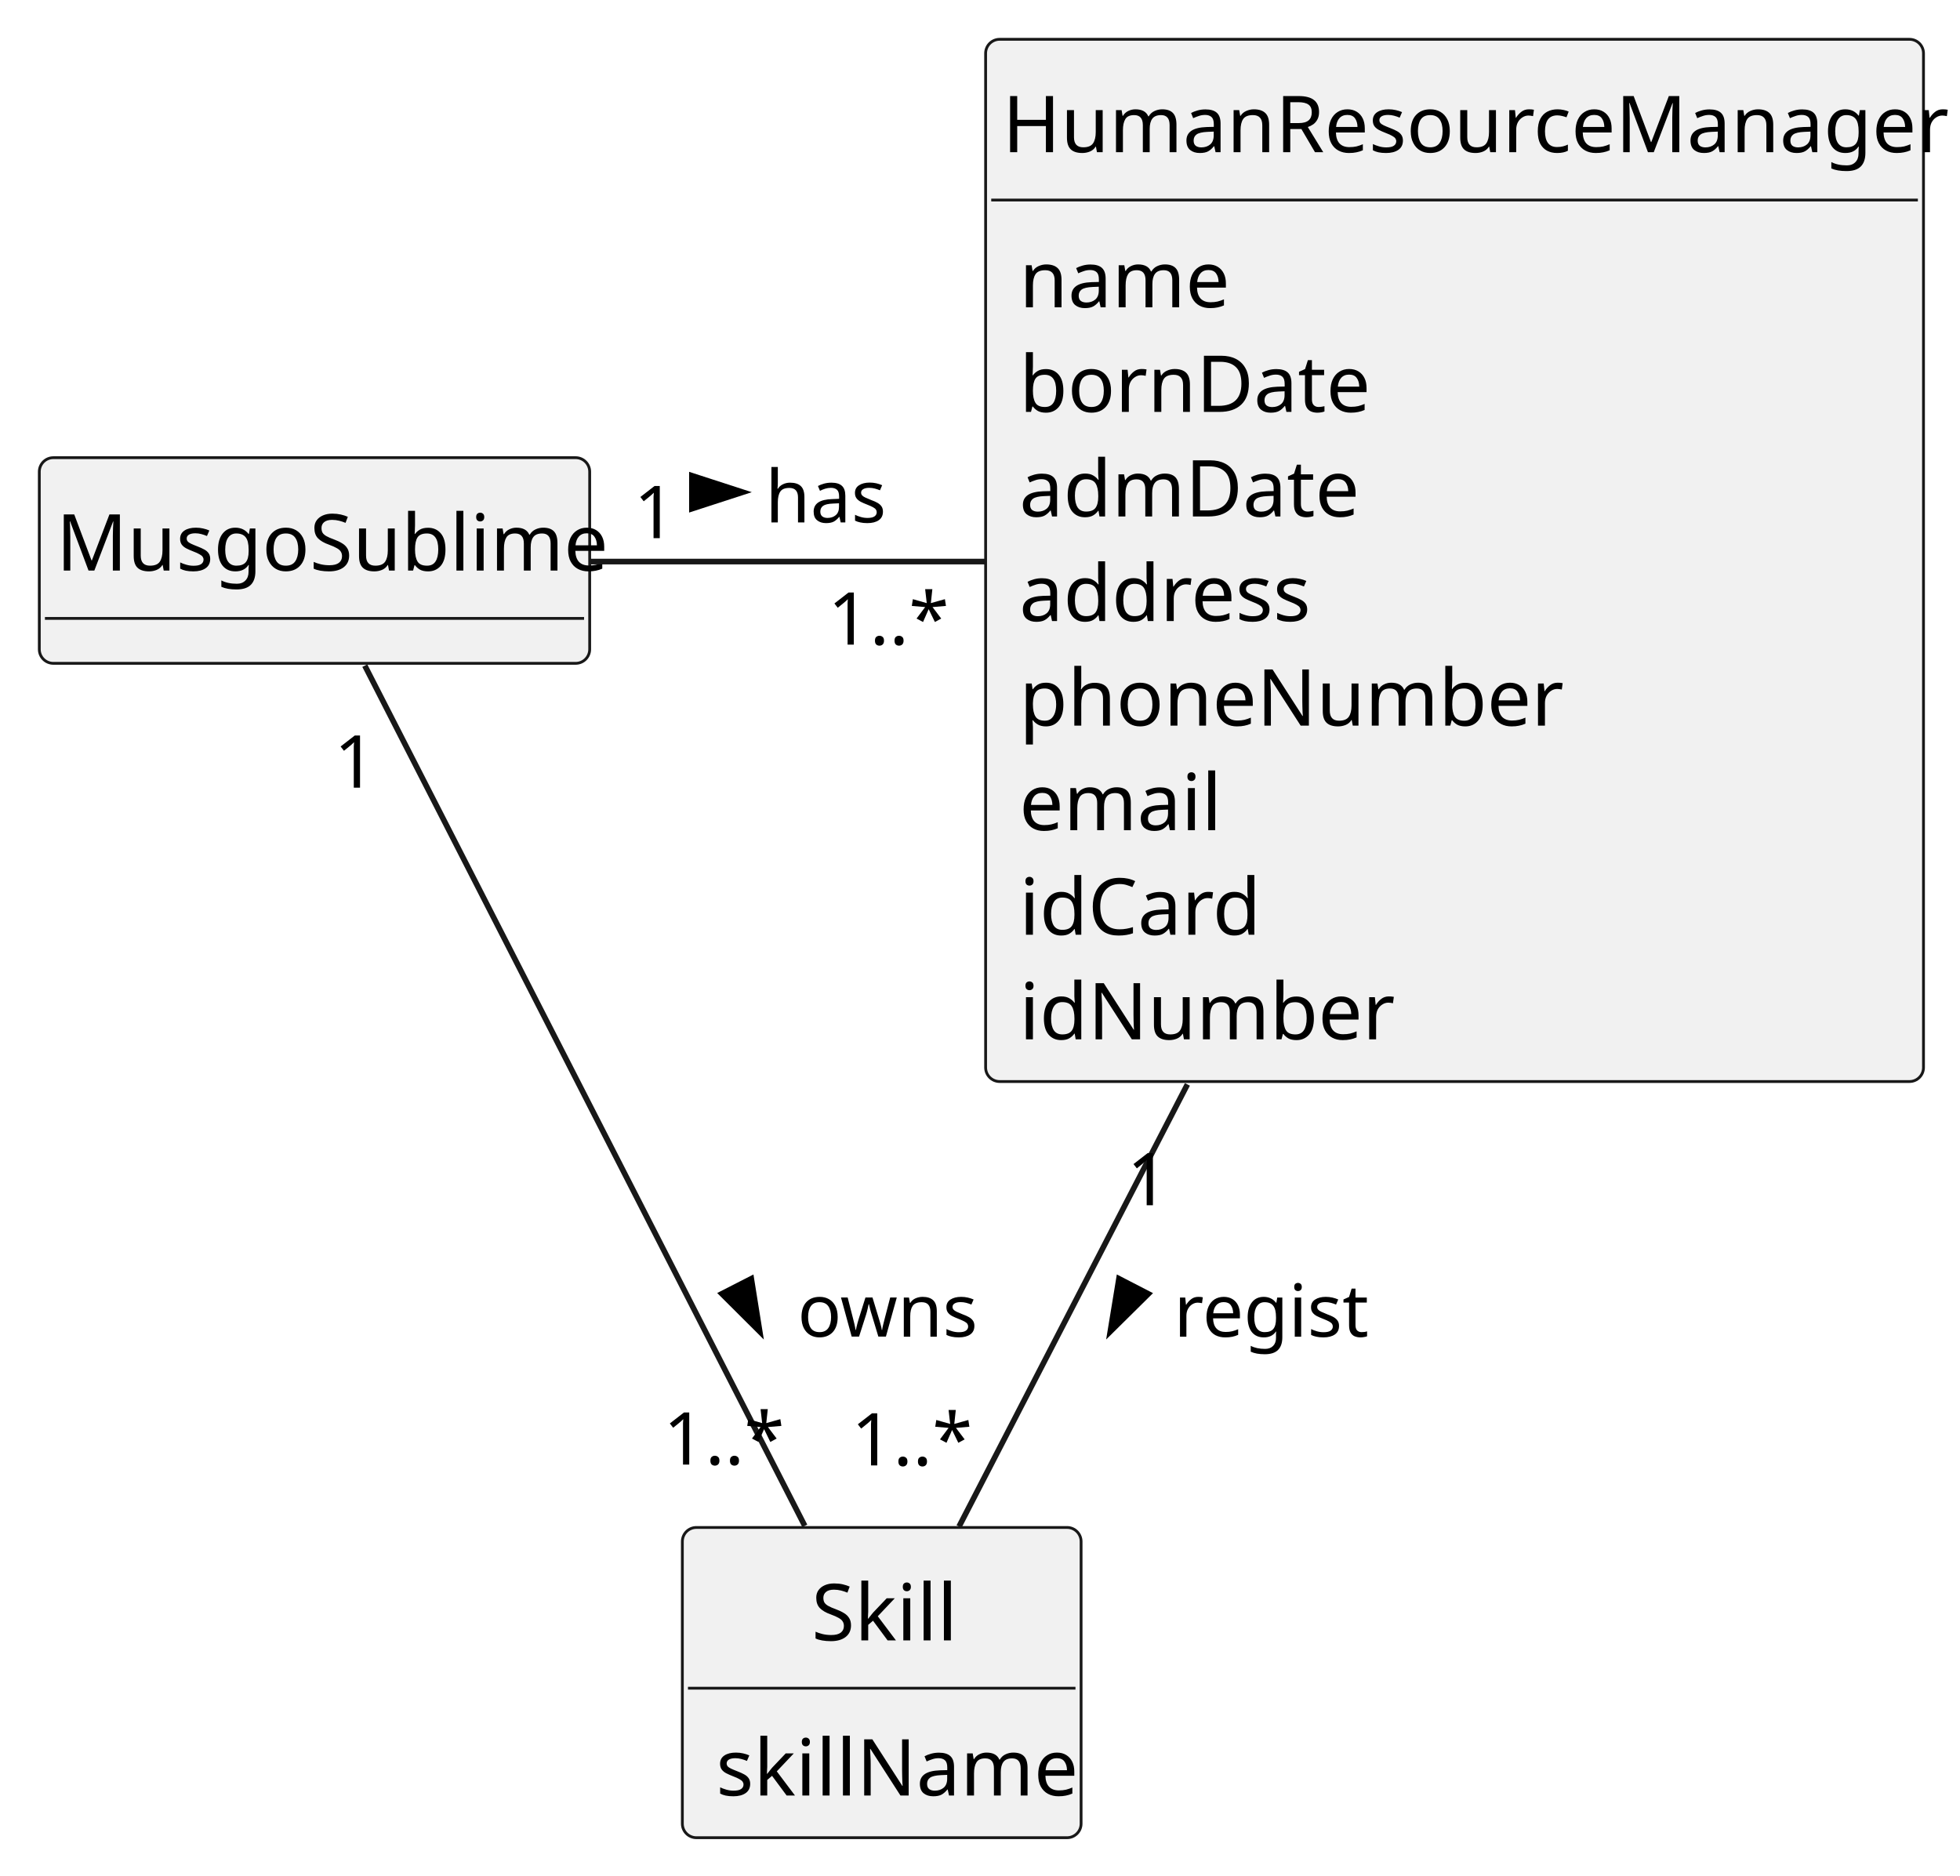
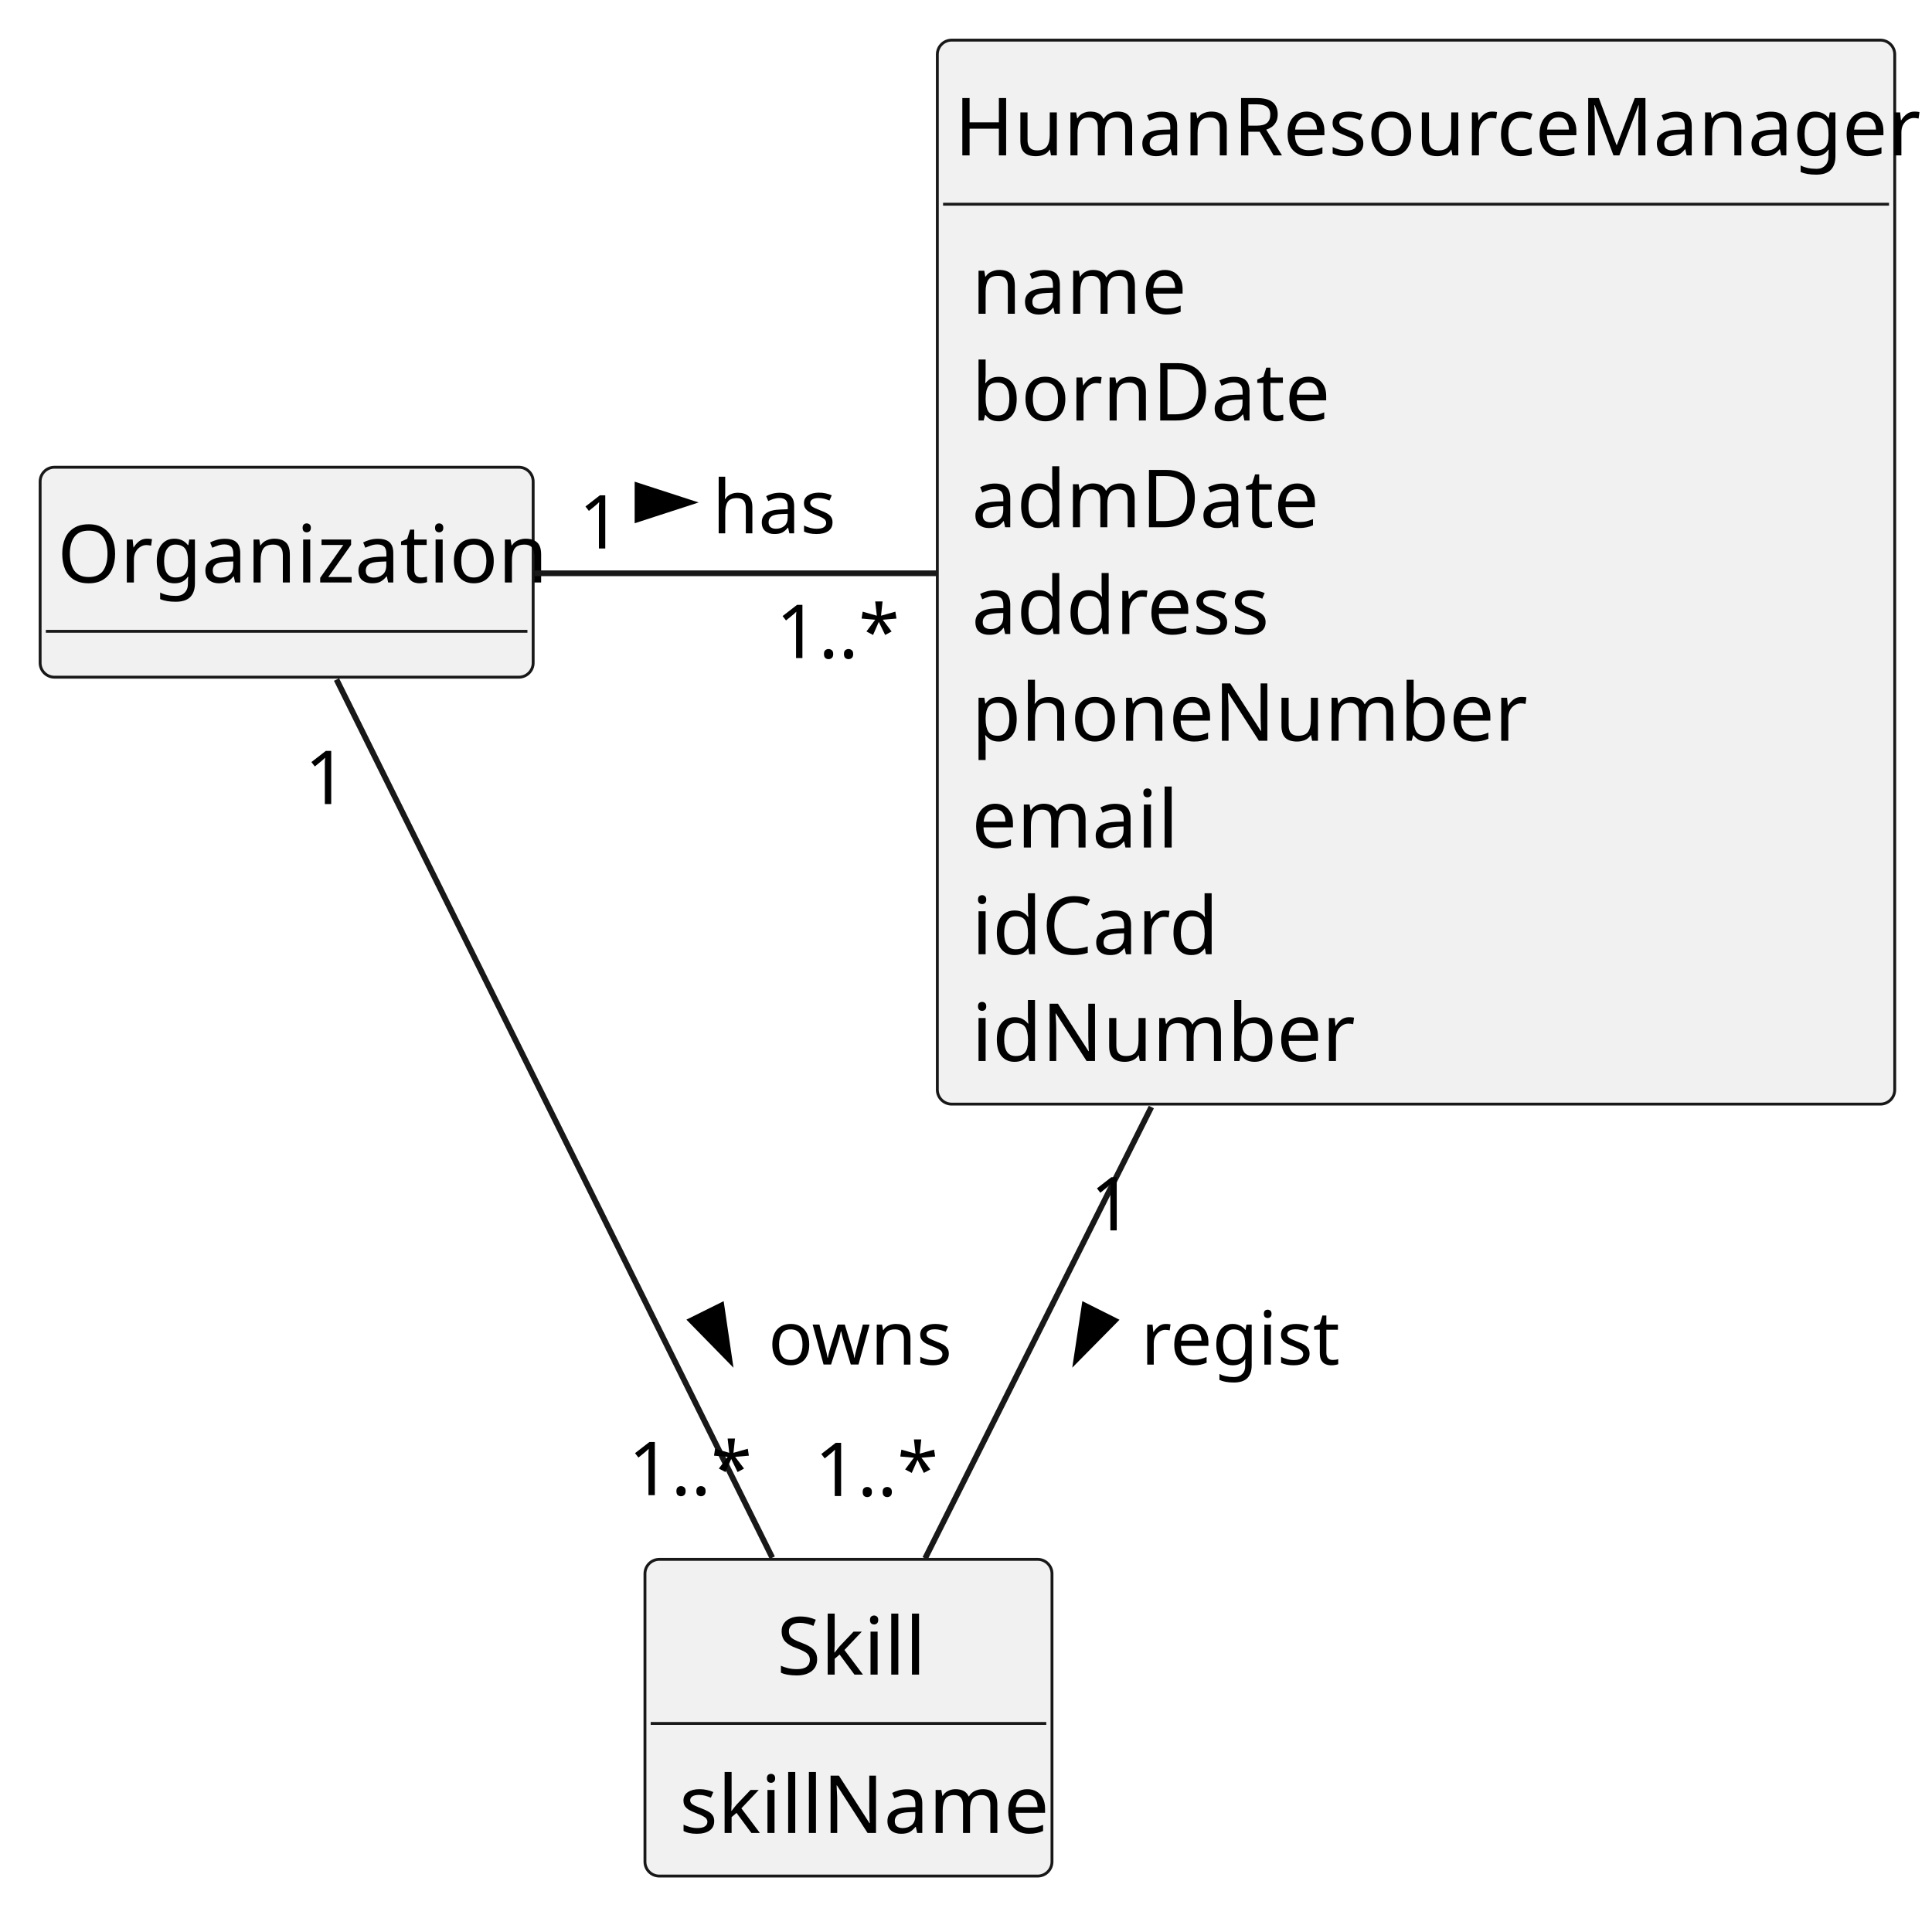
- <svg xmlns="http://www.w3.org/2000/svg" contentStyleType="text/css" height="334px" preserveAspectRatio="none" style="width:349px;height:334px;background:#FFFFFF;" version="1.1" viewBox="0 0 349 334" width="349px" zoomAndPan="magnify">
+ <svg xmlns="http://www.w3.org/2000/svg" contentStyleType="text/css" height="334px" preserveAspectRatio="none" style="width:337px;height:334px;background:#FFFFFF;" version="1.1" viewBox="0 0 337 334" width="337px" zoomAndPan="magnify">
  <defs />
  <g>
-     <g id="elem_MusgoSublime">
-       <rect codeLine="10" fill="#F1F1F1" height="36.621" id="MusgoSublime" rx="2.5" ry="2.5" style="stroke:#181818;stroke-width:0.5;" width="98" x="7" y="81.5" />
-       <text fill="#000000" font-family="sans-serif" font-size="14" lengthAdjust="spacing" textLength="92" x="10" y="101.607">MusgoSublime</text>
-       <line style="stroke:#181818;stroke-width:0.5;" x1="8" x2="104" y1="110.121" y2="110.121" />
+     <g id="elem_Organization">
+       <rect codeLine="10" fill="#F1F1F1" height="36.621" id="Organization" rx="2.5" ry="2.5" style="stroke:#181818;stroke-width:0.5;" width="86" x="7" y="81.5" />
+       <text fill="#000000" font-family="sans-serif" font-size="14" lengthAdjust="spacing" textLength="80" x="10" y="101.607">Organization</text>
+       <line style="stroke:#181818;stroke-width:0.5;" x1="8" x2="92" y1="110.121" y2="110.121" />
    </g>
    <g id="elem_HumanResourceManager">
-       <rect codeLine="13" fill="#F1F1F1" height="185.59" id="HumanResourceManager" rx="2.5" ry="2.5" style="stroke:#181818;stroke-width:0.5;" width="167" x="175.5" y="7" />
-       <text fill="#000000" font-family="sans-serif" font-size="14" lengthAdjust="spacing" textLength="161" x="178.5" y="27.107">HumanResourceManager</text>
-       <line style="stroke:#181818;stroke-width:0.5;" x1="176.5" x2="341.5" y1="35.621" y2="35.621" />
-       <text fill="#000000" font-family="sans-serif" font-size="14" lengthAdjust="spacing" textLength="35" x="181.5" y="54.728">name</text>
-       <text fill="#000000" font-family="sans-serif" font-size="14" lengthAdjust="spacing" textLength="59" x="181.5" y="73.35">bornDate</text>
-       <text fill="#000000" font-family="sans-serif" font-size="14" lengthAdjust="spacing" textLength="57" x="181.5" y="91.971">admDate</text>
-       <text fill="#000000" font-family="sans-serif" font-size="14" lengthAdjust="spacing" textLength="51" x="181.5" y="110.592">address</text>
-       <text fill="#000000" font-family="sans-serif" font-size="14" lengthAdjust="spacing" textLength="89" x="181.5" y="129.213">phoneNumber</text>
-       <text fill="#000000" font-family="sans-serif" font-size="14" lengthAdjust="spacing" textLength="33" x="181.5" y="147.834">email</text>
-       <text fill="#000000" font-family="sans-serif" font-size="14" lengthAdjust="spacing" textLength="42" x="181.5" y="166.455">idCard</text>
-       <text fill="#000000" font-family="sans-serif" font-size="14" lengthAdjust="spacing" textLength="60" x="181.5" y="185.076">idNumber</text>
+       <rect codeLine="13" fill="#F1F1F1" height="185.59" id="HumanResourceManager" rx="2.5" ry="2.5" style="stroke:#181818;stroke-width:0.5;" width="167" x="163.5" y="7" />
+       <text fill="#000000" font-family="sans-serif" font-size="14" lengthAdjust="spacing" textLength="161" x="166.5" y="27.107">HumanResourceManager</text>
+       <line style="stroke:#181818;stroke-width:0.5;" x1="164.5" x2="329.5" y1="35.621" y2="35.621" />
+       <text fill="#000000" font-family="sans-serif" font-size="14" lengthAdjust="spacing" textLength="35" x="169.5" y="54.728">name</text>
+       <text fill="#000000" font-family="sans-serif" font-size="14" lengthAdjust="spacing" textLength="59" x="169.5" y="73.35">bornDate</text>
+       <text fill="#000000" font-family="sans-serif" font-size="14" lengthAdjust="spacing" textLength="57" x="169.5" y="91.971">admDate</text>
+       <text fill="#000000" font-family="sans-serif" font-size="14" lengthAdjust="spacing" textLength="51" x="169.5" y="110.592">address</text>
+       <text fill="#000000" font-family="sans-serif" font-size="14" lengthAdjust="spacing" textLength="89" x="169.5" y="129.213">phoneNumber</text>
+       <text fill="#000000" font-family="sans-serif" font-size="14" lengthAdjust="spacing" textLength="33" x="169.5" y="147.834">email</text>
+       <text fill="#000000" font-family="sans-serif" font-size="14" lengthAdjust="spacing" textLength="42" x="169.5" y="166.455">idCard</text>
+       <text fill="#000000" font-family="sans-serif" font-size="14" lengthAdjust="spacing" textLength="60" x="169.5" y="185.076">idNumber</text>
    </g>
    <g id="elem_Skill">
-       <rect codeLine="24" fill="#F1F1F1" height="55.242" id="Skill" rx="2.5" ry="2.5" style="stroke:#181818;stroke-width:0.5;" width="71" x="121.5" y="272" />
-       <text fill="#000000" font-family="sans-serif" font-size="14" lengthAdjust="spacing" textLength="25" x="144.5" y="292.107">Skill</text>
-       <line style="stroke:#181818;stroke-width:0.5;" x1="122.5" x2="191.5" y1="300.621" y2="300.621" />
-       <text fill="#000000" font-family="sans-serif" font-size="14" lengthAdjust="spacing" textLength="59" x="127.5" y="319.728">skillName</text>
+       <rect codeLine="24" fill="#F1F1F1" height="55.242" id="Skill" rx="2.5" ry="2.5" style="stroke:#181818;stroke-width:0.5;" width="71" x="112.5" y="272" />
+       <text fill="#000000" font-family="sans-serif" font-size="14" lengthAdjust="spacing" textLength="25" x="135.5" y="292.107">Skill</text>
+       <line style="stroke:#181818;stroke-width:0.5;" x1="113.5" x2="182.5" y1="300.621" y2="300.621" />
+       <text fill="#000000" font-family="sans-serif" font-size="14" lengthAdjust="spacing" textLength="59" x="118.5" y="319.728">skillName</text>
    </g>
-     <g id="link_MusgoSublime_HumanResourceManager">
-       <path codeLine="29" d="M105.14,100 C126.26,100 151.55,100 175.46,100 " fill="none" id="MusgoSublime-HumanResourceManager" style="stroke:#181818;stroke-width:1.0;" />
-       <polygon fill="#000000" points="132.25,87.645,123.205,84.707,123.205,90.584,132.25,87.645" style="stroke:#000000;stroke-width:1.0;" />
-       <text fill="#000000" font-family="sans-serif" font-size="13" lengthAdjust="spacing" textLength="21" x="136.25" y="93.028">has</text>
-       <text fill="#000000" font-family="sans-serif" font-size="13" lengthAdjust="spacing" textLength="7" x="112.871" y="95.829">1</text>
-       <text fill="#000000" font-family="sans-serif" font-size="13" lengthAdjust="spacing" textLength="20" x="147.421" y="114.789">1..*</text>
+     <g id="link_Organization_HumanResourceManager">
+       <path codeLine="29" d="M93.23,100 C113.85,100 139.23,100 163.4,100 " fill="none" id="Organization-HumanResourceManager" style="stroke:#181818;stroke-width:1.0;" />
+       <polygon fill="#000000" points="120.25,87.645,111.205,84.707,111.205,90.584,120.25,87.645" style="stroke:#000000;stroke-width:1.0;" />
+       <text fill="#000000" font-family="sans-serif" font-size="13" lengthAdjust="spacing" textLength="21" x="124.25" y="93.028">has</text>
+       <text fill="#000000" font-family="sans-serif" font-size="13" lengthAdjust="spacing" textLength="7" x="100.97" y="95.676">1</text>
+       <text fill="#000000" font-family="sans-serif" font-size="13" lengthAdjust="spacing" textLength="20" x="135.356" y="114.789">1..*</text>
    </g>
-     <g id="link_MusgoSublime_Skill">
-       <path codeLine="30" d="M64.96,118.53 C82.68,153.17 122.29,230.62 143.3,271.71 " fill="none" id="MusgoSublime-Skill" style="stroke:#181818;stroke-width:1.0;" />
-       <polygon fill="#000000" points="135.277,237.097,133.775,227.706,128.542,230.382,135.277,237.097" style="stroke:#000000;stroke-width:1.0;" />
-       <text fill="#000000" font-family="sans-serif" font-size="13" lengthAdjust="spacing" textLength="30" x="142" y="238.028">owns</text>
-       <text fill="#000000" font-family="sans-serif" font-size="13" lengthAdjust="spacing" textLength="7" x="59.496" y="140.255">1</text>
-       <text fill="#000000" font-family="sans-serif" font-size="13" lengthAdjust="spacing" textLength="20" x="118.116" y="260.805">1..*</text>
+     <g id="link_Organization_Skill">
+       <path codeLine="30" d="M58.7,118.53 C75.89,153.17 114.32,230.62 134.71,271.71 " fill="none" id="Organization-Skill" style="stroke:#181818;stroke-width:1.0;" />
+       <polygon fill="#000000" points="127.222,237.124,125.835,227.716,120.569,230.328,127.222,237.124" style="stroke:#000000;stroke-width:1.0;" />
+       <text fill="#000000" font-family="sans-serif" font-size="13" lengthAdjust="spacing" textLength="30" x="134" y="238.028">owns</text>
+       <text fill="#000000" font-family="sans-serif" font-size="13" lengthAdjust="spacing" textLength="7" x="53.163" y="140.255">1</text>
+       <text fill="#000000" font-family="sans-serif" font-size="13" lengthAdjust="spacing" textLength="20" x="109.615" y="260.805">1..*</text>
    </g>
    <g id="link_HumanResourceManager_Skill">
-       <path codeLine="31" d="M211.43,193.1 C196.58,221.86 181.34,251.38 170.77,271.83 " fill="none" id="HumanResourceManager-Skill" style="stroke:#181818;stroke-width:1.0;" />
-       <polygon fill="#000000" points="197.706,237.088,204.467,230.4,199.245,227.703,197.706,237.088" style="stroke:#000000;stroke-width:1.0;" />
-       <text fill="#000000" font-family="sans-serif" font-size="13" lengthAdjust="spacing" textLength="32" x="209" y="238.028">regist</text>
-       <text fill="#000000" font-family="sans-serif" font-size="13" lengthAdjust="spacing" textLength="7" x="200.679" y="214.615">1</text>
-       <text fill="#000000" font-family="sans-serif" font-size="13" lengthAdjust="spacing" textLength="20" x="151.595" y="260.952">1..*</text>
+       <path codeLine="31" d="M200.83,193.1 C186.42,221.86 171.62,251.38 161.37,271.83 " fill="none" id="HumanResourceManager-Skill" style="stroke:#181818;stroke-width:1.0;" />
+       <polygon fill="#000000" points="187.76,237.115,194.44,230.346,189.185,227.712,187.76,237.115" style="stroke:#000000;stroke-width:1.0;" />
+       <text fill="#000000" font-family="sans-serif" font-size="13" lengthAdjust="spacing" textLength="32" x="199" y="238.028">regist</text>
+       <text fill="#000000" font-family="sans-serif" font-size="13" lengthAdjust="spacing" textLength="7" x="190.182" y="214.615">1</text>
+       <text fill="#000000" font-family="sans-serif" font-size="13" lengthAdjust="spacing" textLength="20" x="142.107" y="260.952">1..*</text>
    </g>
  </g>
</svg>
